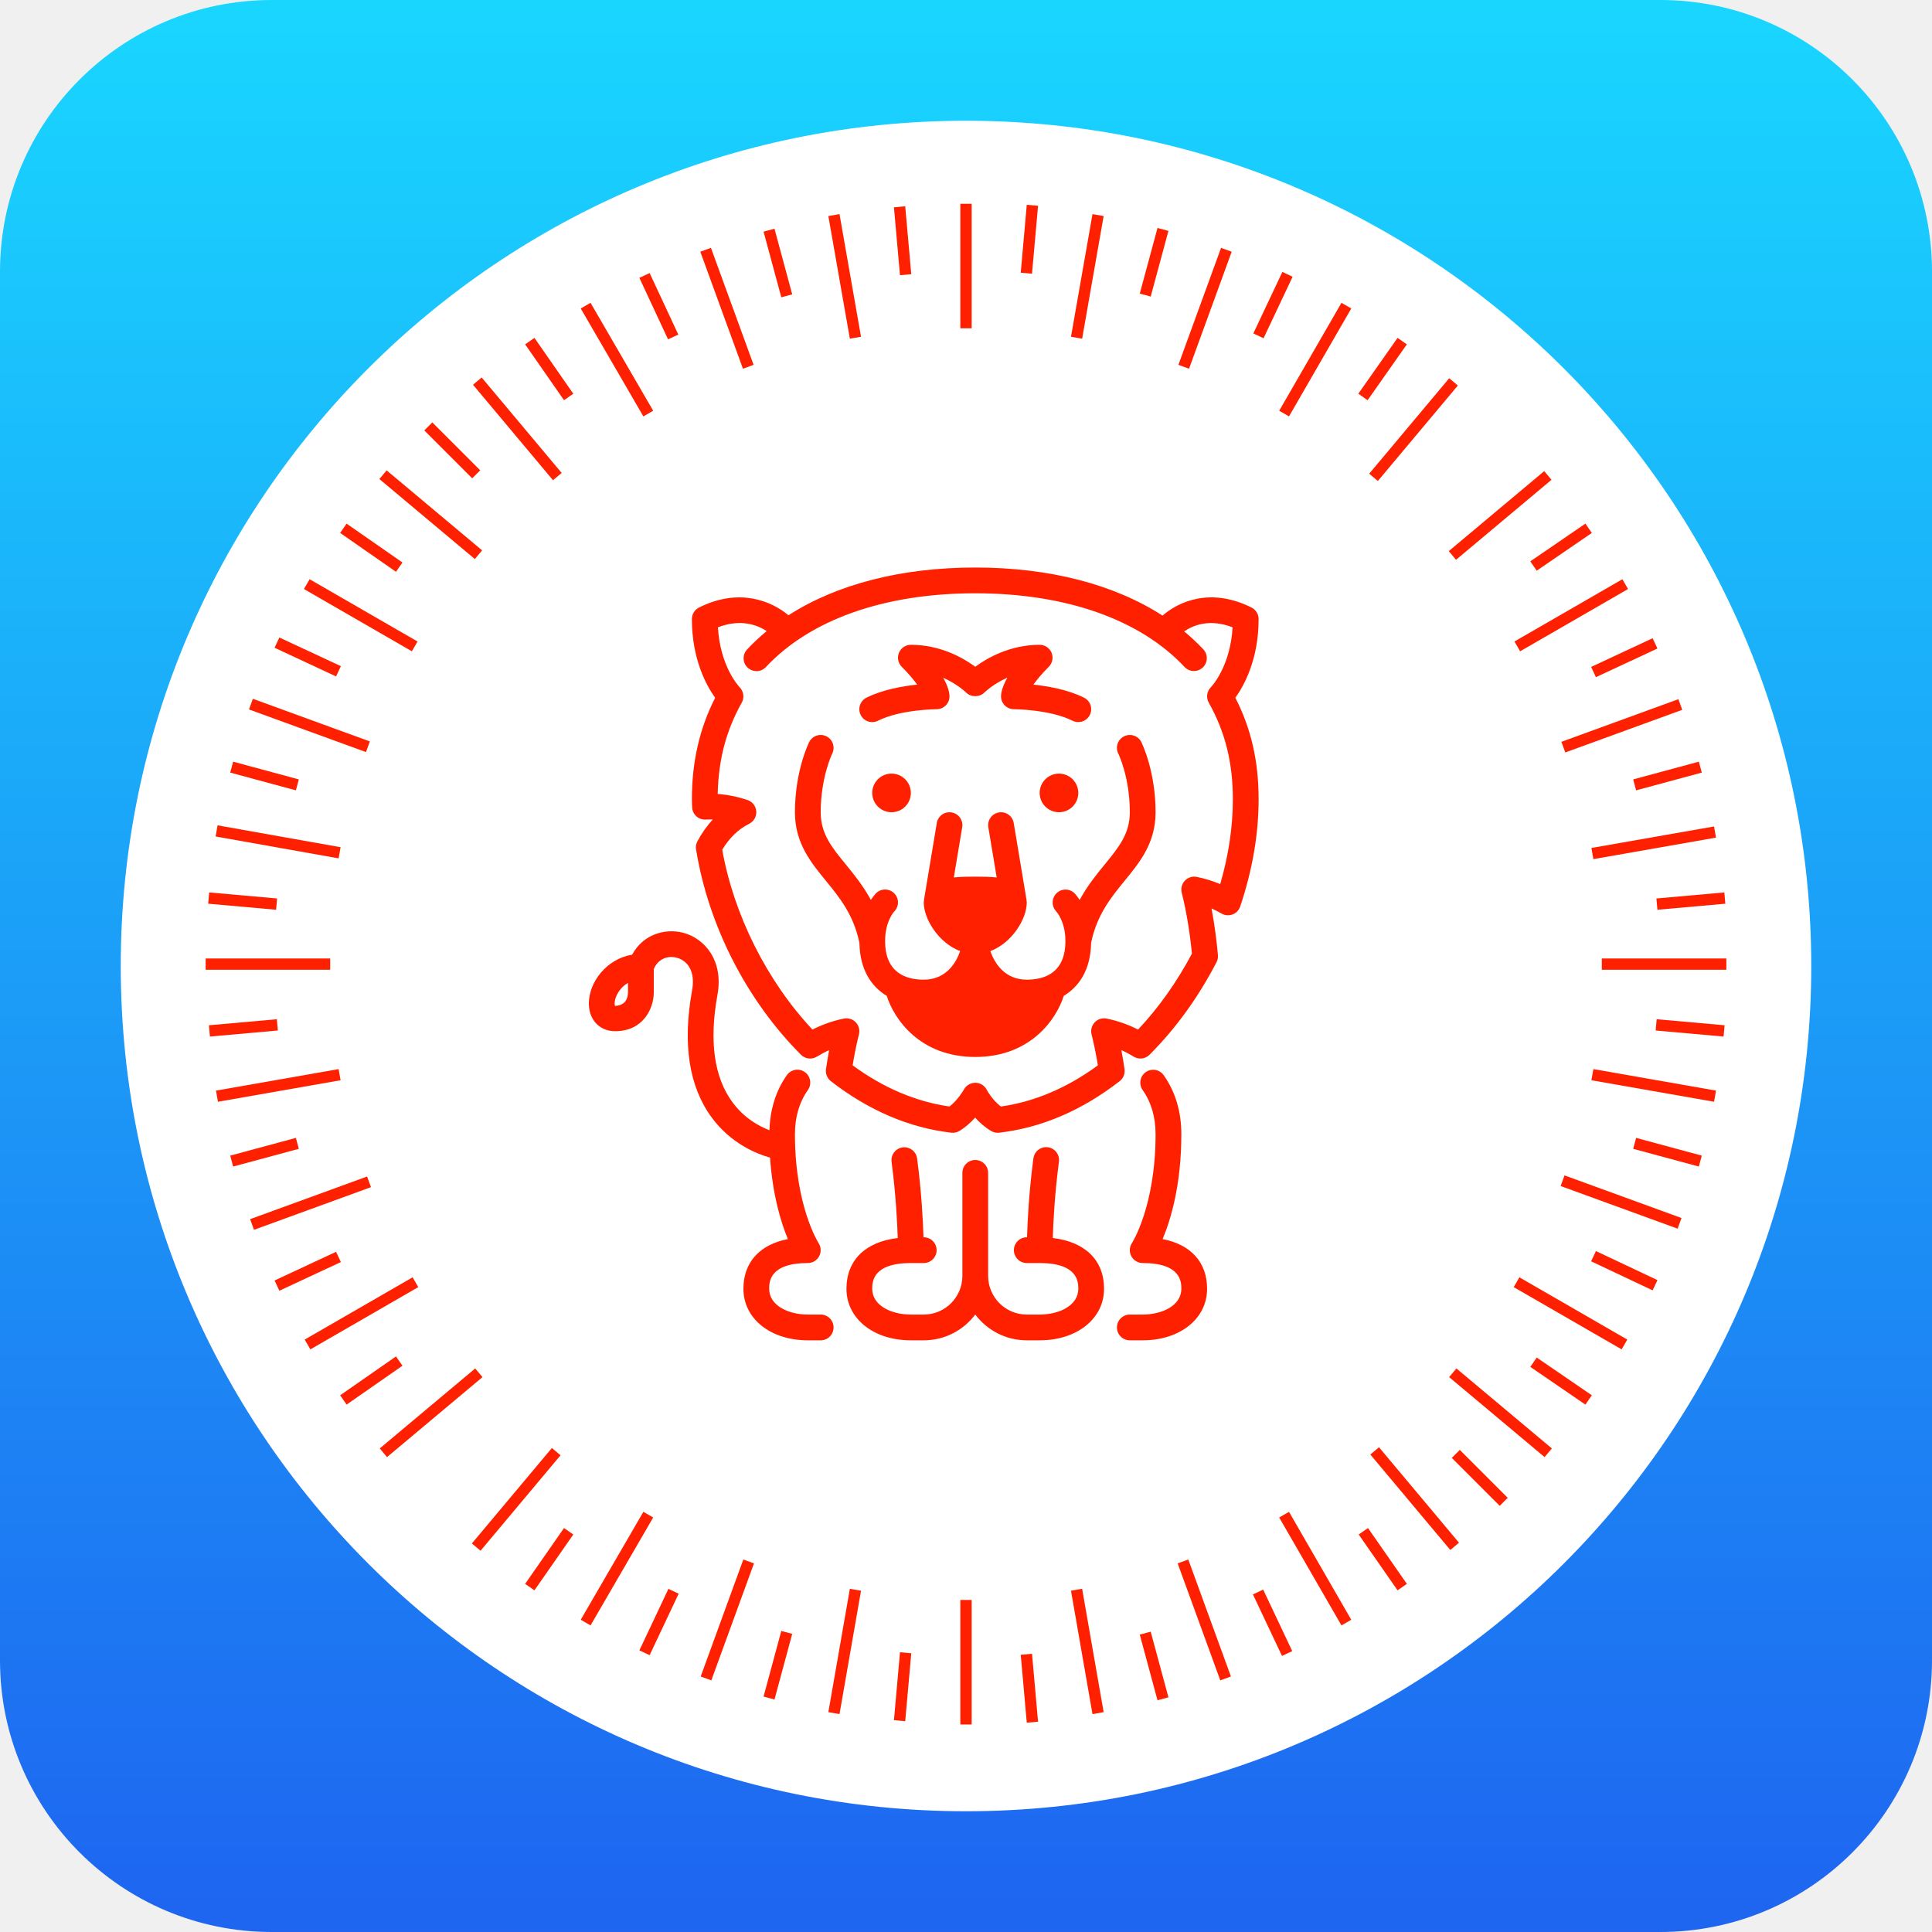
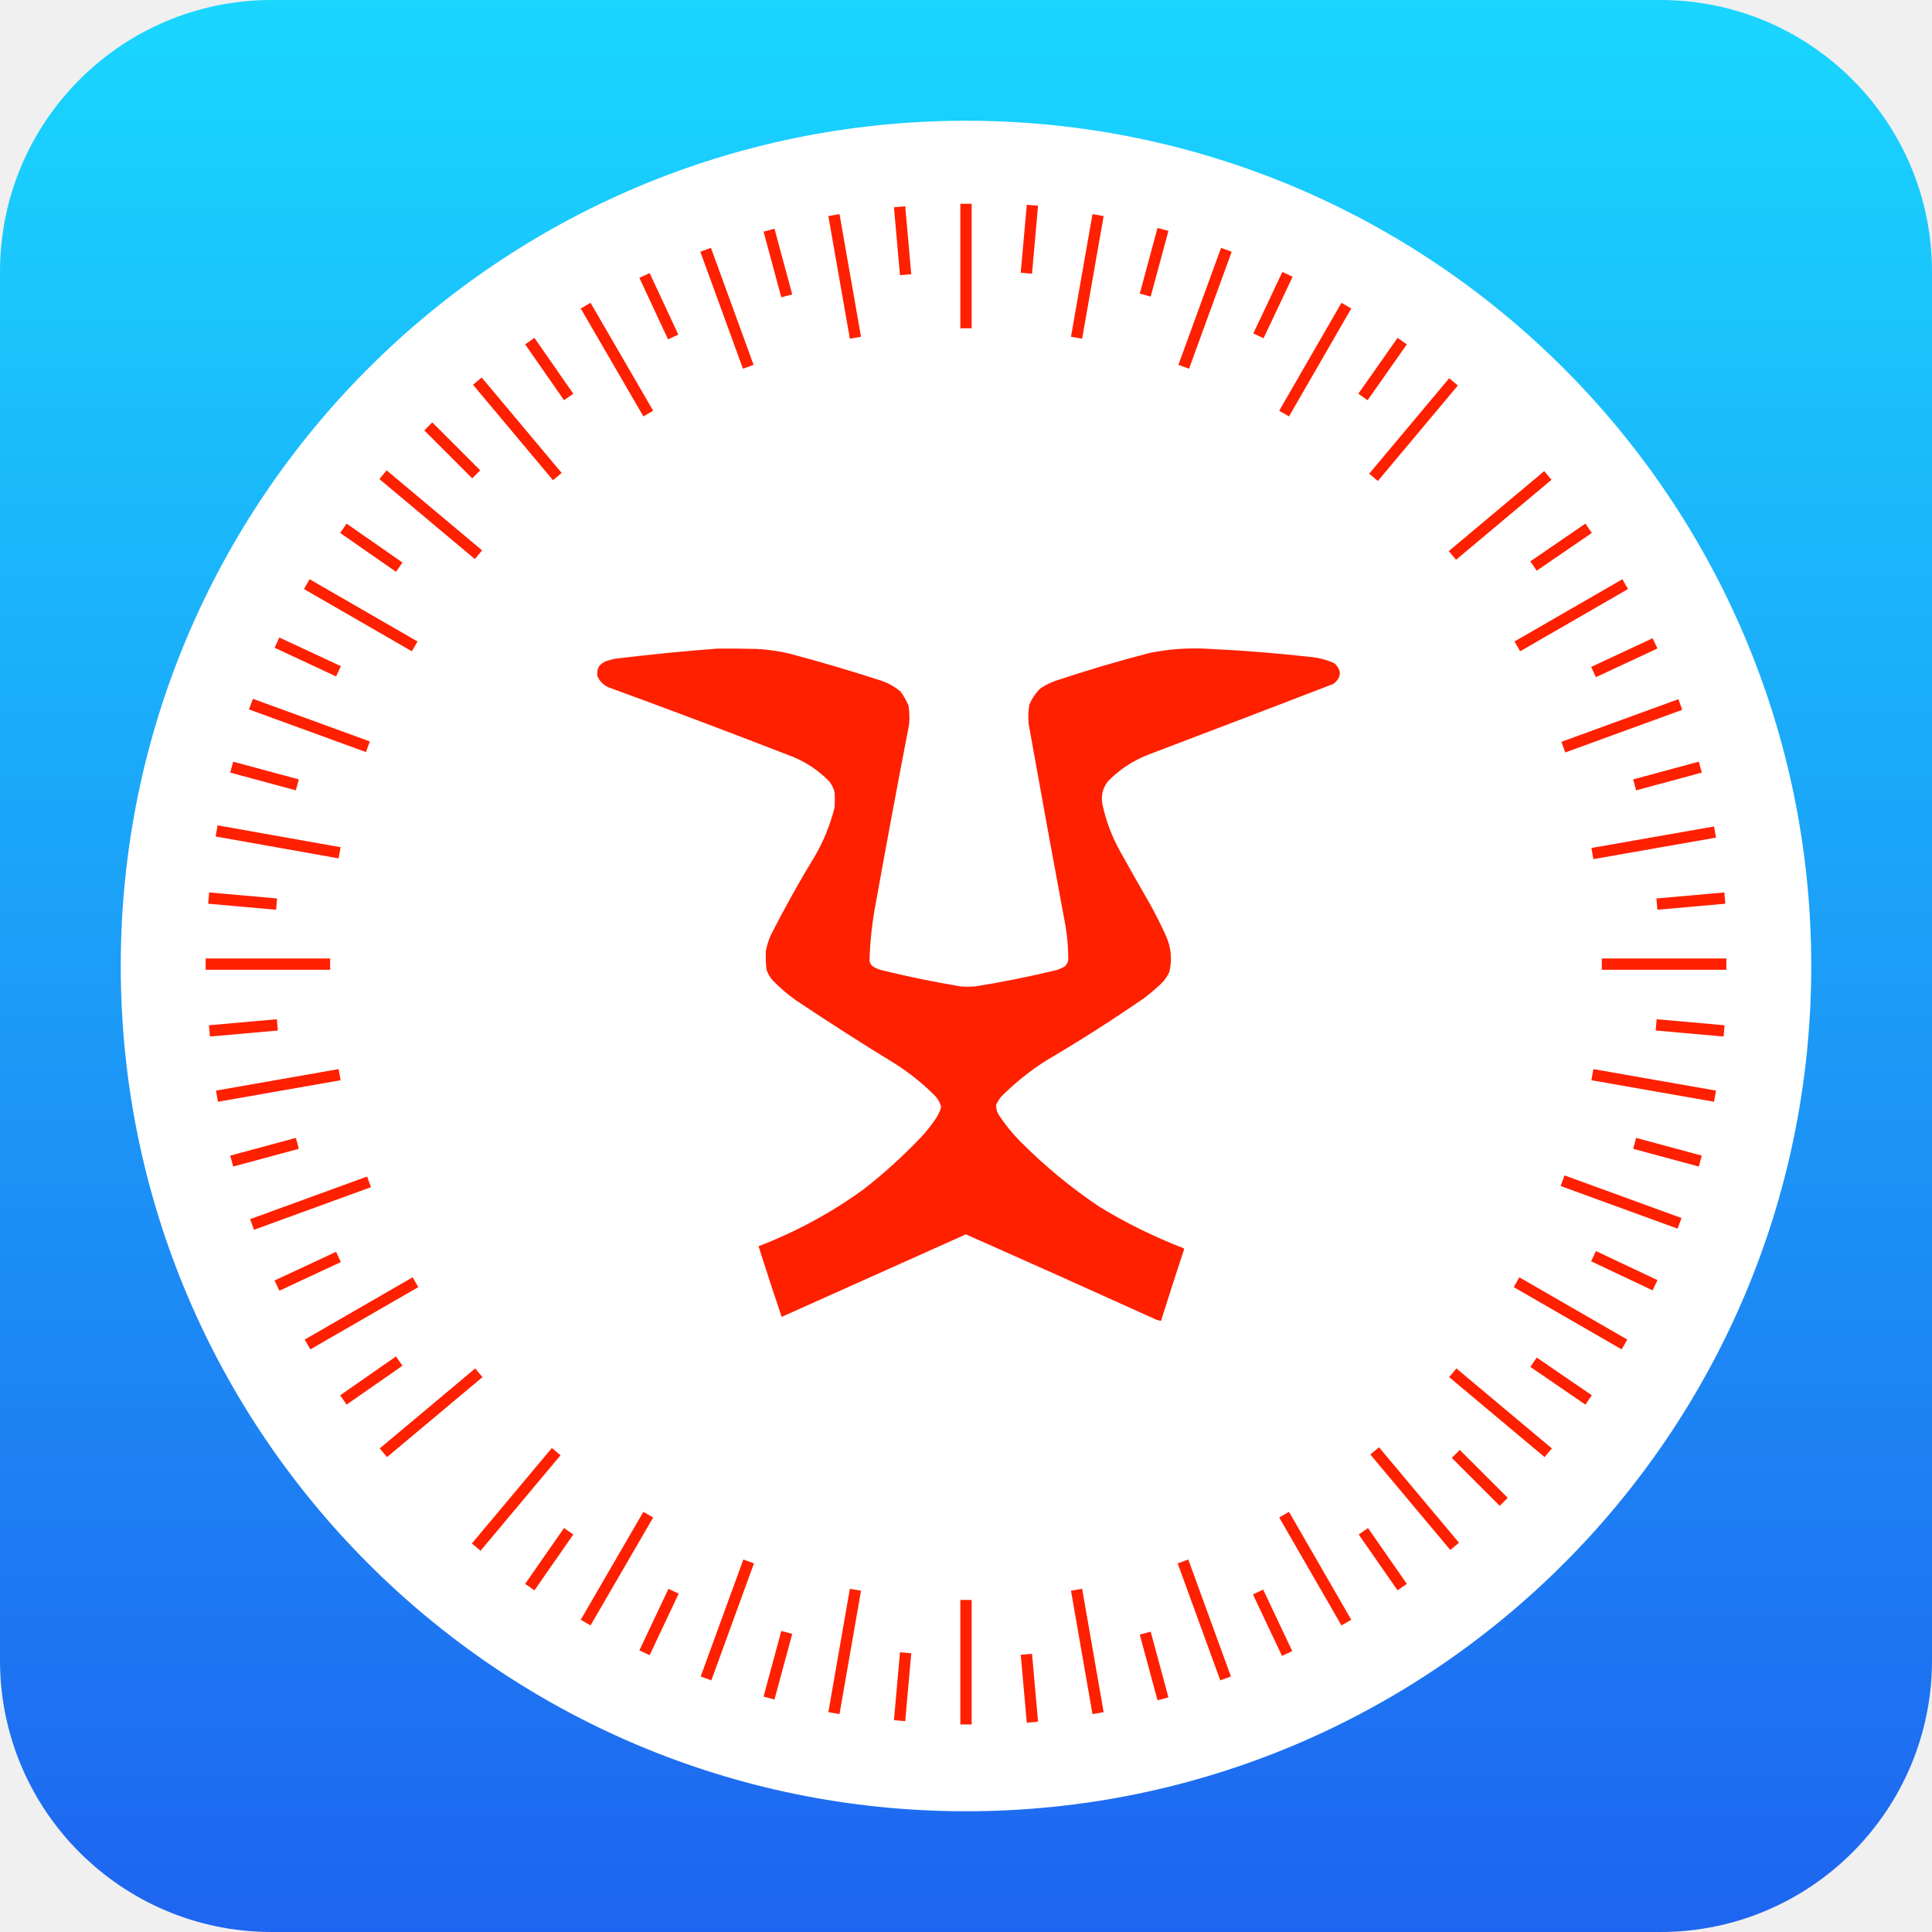
<svg xmlns="http://www.w3.org/2000/svg" viewBox="0 0 5120 5120">
  <defs>
    <linearGradient id="a" x2="0" y2="100%">
      <stop offset="0" stop-color="#19d7ff" />
      <stop offset="1" stop-color="#1e64f0" />
    </linearGradient>
  </defs>
  <rect width="5120" height="5120" fill="url(#a)" rx="720" ry="720" />
  <circle cx="2560" cy="2560" r="2240" fill="white" rx="320" ry="320" />
  <path stroke="#ff2000" stroke-width="30" d="     M2560 540v330m0 3370v330     m350-4e3-57 325m-586 3318-57 327     M3250 662l-113 310M1984 4138l-113 310     m339-3878 57 325m586 3318 57 327     M1870 662l113 310m1152 3166 113 310     M1552 810l166 286m1685 2918 165 286     M1265 1010l212 253m2166 2582 212 253     M1015 1258l253 212m2582 2168 253 212     M813 1548l286 165m2920 1685 286 165     M665 1866l310 113m3166 1150 310 113     M574 2202l326 58m3320 588 325 57     M545 2555h330m3370 0h330     M575 2905l325-57m3320-586 325-57     M668 3245l310-113m3165-1152 310-113     M815 3563l286-165m2920-1685 286-165     M1016 3850l253-212m2580-2166 253-212     M1262 41e2l212-253m2166-2582 212-253     M1552 43e2l166-286m1685-2918 165-286     M2384 548l16 180m320 3656 16 180     M2038 610l47 174m950 3544 47 174     M1708 730l76 163m1550 3326 77 163     M1404 904l103 148m2106 3006 103 148     M1135 1130l127 127m2596 2596 127 127     M910 14e2l148 103m3006 2107 146 1e2     M734 1703l163 76m3326 1550 163 77     M614 2033l174 47m3544 950 174 47     M553 2380l180 16m3656 320 180 16m-4014 0 180-16m3656-320 180-16     M614 3077l174-47m3544-950 174-47     M734 3407l163-76m3326-1550 163-76     M910 3710l148-103m3006-2107 146-1e2     M1404 4206l103-148m2105-3006 104-148     M1708 4380l77-163M3335 890l77-163     M2038 45e2l47-174m950-3544 47-174m-698 3952 16-180m320-3656 16-180   " />
-   <g transform="translate(2500,2560) scale(4) translate(-269,-264)" fill="#ff2000">
-     <g>
-       <g>
-         <g>
-           <path d="M187.733,494.933H179.2c-12.723,0-25.6-5.862-25.6-17.067c0-4.224,0-17.067,25.6-17.067           c3.132,0,5.999-1.732,7.492-4.489c1.493-2.756,1.34-6.118-0.367-8.738c-0.162-0.247-15.659-24.559-15.659-72.107           c0-11.375,2.884-21.231,8.585-29.312c2.722-3.849,1.8-9.173-2.048-11.887c-3.857-2.722-9.173-1.801-11.887,2.048           c-7.305,10.342-11.085,22.648-11.537,36.506c-7.091-2.731-16.811-8.073-24.55-18.62c-12.143-16.529-15.471-40.439-9.899-71.074           c4.215-23.194-8.892-37.606-22.852-41.182c-11.989-3.063-26.487,1.152-33.664,14.541c-17.169,2.901-28.681,18.347-28.681,32.367           c0,4.873,1.434,9.173,4.139,12.433c3.166,3.814,7.885,5.914,13.269,5.914c18.79,0,25.6-15.309,25.6-25.6v-15.539           c2.97-7.142,9.609-8.986,15.095-7.578c6.571,1.681,12.732,8.235,10.3,21.589c-6.443,35.43-2.091,63.77,12.928,84.233           c12.612,17.169,29.423,24.03,38.716,26.65c1.724,25.122,7.305,43.196,11.819,53.965c-18.679,3.627-29.466,15.377-29.466,32.947           c0,19.78,17.946,34.133,42.667,34.133h8.533c4.71,0,8.533-3.823,8.533-8.533S192.444,494.933,187.733,494.933z M60.075,281.498           c-0.094,3.942-1.655,8.636-8.627,8.943c-0.444-0.759-0.546-4.275,1.852-8.439c0.956-1.673,3.089-4.719,6.775-6.784V281.498z" />
-           <path d="M341.496,444.22c0.316-10.274,1.263-29.278,4.079-50.56c0.623-4.668-2.662-8.96-7.339-9.574           c-4.625-0.614-8.96,2.662-9.574,7.339c-2.944,22.195-3.908,41.668-4.232,52.309h-0.162c-4.71,0-8.533,3.823-8.533,8.533           c0,4.71,3.823,8.533,8.533,8.533h8.533c25.6,0,25.6,12.843,25.6,17.067c0,11.204-12.877,17.067-25.6,17.067h-8.533           c-14.114,0-25.6-11.486-25.6-25.6v-68.267c0-4.71-3.823-8.533-8.533-8.533c-4.71,0-8.533,3.823-8.533,8.533v68.267           c0,14.114-11.486,25.6-25.6,25.6h-8.533c-12.723,0-25.6-5.862-25.6-17.067c0-4.224,0-17.067,25.6-17.067H256           c4.71,0,8.533-3.823,8.533-8.533c0-4.71-3.823-8.533-8.533-8.533h-0.162c-0.324-10.624-1.289-30.054-4.233-52.215           c-0.614-4.676-4.941-7.936-9.574-7.339c-4.676,0.614-7.962,4.907-7.339,9.583c2.807,21.205,3.755,40.192,4.079,50.466           c-21.444,2.517-33.971,14.694-33.971,33.638c0,19.78,17.946,34.133,42.667,34.133H256c13.943,0,26.342-6.724,34.133-17.092           c7.791,10.368,20.19,17.092,34.133,17.092h8.533c24.721,0,42.667-14.353,42.667-34.133           C375.467,458.923,362.94,446.746,341.496,444.22z" />
-           <path d="M414.268,444.919c5.402-12.885,12.399-36.053,12.399-69.453c0-14.942-3.925-28.092-11.674-39.091           c-2.714-3.849-8.038-4.779-11.887-2.074c-3.857,2.722-4.779,8.038-2.065,11.895c5.683,8.064,8.559,17.911,8.559,29.269           c0,47.548-15.497,71.859-15.633,72.064c-1.749,2.62-1.911,5.99-0.427,8.764c1.485,2.773,4.378,4.506,7.526,4.506           c25.6,0,25.6,12.843,25.6,17.067c0,11.204-12.877,17.067-25.6,17.067h-8.533c-4.71,0-8.533,3.823-8.533,8.533           s3.823,8.533,8.533,8.533h8.533c24.721,0,42.667-14.353,42.667-34.133C443.733,460.297,432.947,448.546,414.268,444.919z" />
-           <path d="M477.867,34.133c0-3.234-1.826-6.187-4.719-7.629c-26.701-13.346-47.855-4.284-58.94,5.35           C382.131,11.162,339.345,0,290.133,0c-49.05,0-91.708,11.068-123.742,31.625c-11.392-9.523-32.794-18.372-59.273-5.12           c-2.893,1.442-4.719,4.395-4.719,7.629c0,26.718,9.66,44.143,15.411,52.156C107.452,106.658,102.4,128.742,102.4,153.6           c0,1.126,0.043,2.27,0.085,3.413l0.06,1.681c0.06,2.313,1.05,4.497,2.748,6.059c1.698,1.57,3.883,2.338,6.263,2.244           c1.553-0.085,3.106-0.102,4.685-0.051c-3.831,4.139-7.228,8.934-10.163,14.379c-0.896,1.647-1.22,3.558-0.922,5.41           c8.166,50.441,33.502,100.036,69.53,136.081c2.79,2.79,7.151,3.302,10.505,1.237c2.697-1.655,5.402-3.089,8.149-4.309           c-0.768,4.07-1.468,8.269-2.099,12.57c-0.444,3.046,0.785,6.093,3.217,7.979c24.969,19.396,51.823,30.891,79.795,34.15           c1.911,0.222,3.806-0.196,5.436-1.186c4.122-2.517,7.603-5.726,10.368-8.798c2.79,3.106,6.34,6.34,10.641,8.875           c1.323,0.768,2.816,1.169,4.326,1.169c0.333,0,0.657-0.017,0.99-0.06c27.972-3.26,54.827-14.754,79.804-34.15           c2.432-1.886,3.652-4.932,3.208-7.979c-0.631-4.301-1.331-8.508-2.099-12.57c2.748,1.22,5.453,2.645,8.141,4.301           c3.371,2.074,7.714,1.562,10.513-1.229c17.382-17.399,32.324-38.042,44.407-61.346c0.751-1.451,1.075-3.081,0.93-4.71           c-0.99-10.829-2.406-21.163-4.25-30.891c2.253,0.99,4.463,2.116,6.63,3.379c2.21,1.28,4.89,1.502,7.296,0.597           c2.398-0.905,4.267-2.833,5.077-5.274c8.09-24.115,12.194-48,12.194-70.972c0-25.25-4.915-46.805-15.411-67.32           C468.215,78.268,477.867,60.843,477.867,34.133z M452.429,209.766c-5.043-2.133-10.249-3.738-15.556-4.796           c-2.876-0.589-5.837,0.358-7.851,2.475c-2.014,2.116-2.807,5.12-2.099,7.962c3.055,12.203,5.325,25.796,6.758,40.405           c-9.992,18.833-21.973,35.721-35.695,50.313c-6.69-3.413-13.679-5.862-20.847-7.287c-2.867-0.58-5.828,0.358-7.851,2.475           c-2.014,2.116-2.807,5.12-2.099,7.962c1.587,6.366,2.995,13.252,4.181,20.54c-20.395,14.959-41.984,24.124-64.273,27.29           c-5.854-4.437-9.335-11.059-9.353-11.102c-1.434-2.816-4.318-4.599-7.475-4.651c-3.081,0-6.101,1.647-7.62,4.429           c-0.043,0.068-3.789,6.784-9.557,11.307c-22.264-3.166-43.827-12.331-64.196-27.273c1.186-7.279,2.586-14.165,4.181-20.54           c0.708-2.842-0.085-5.845-2.099-7.962s-4.984-3.046-7.851-2.475c-7.168,1.434-14.157,3.874-20.847,7.287           c-30.071-32.051-52.13-75.947-59.776-119.168c4.736-7.859,10.726-13.636,17.843-17.186c3.089-1.553,4.941-4.796,4.702-8.243           c-0.247-3.439-2.543-6.4-5.82-7.492c-6.63-2.21-13.235-3.55-19.729-4.002c0.486-22.733,5.581-42.052,15.94-60.527           c1.843-3.294,1.263-7.45-1.365-10.163c-0.555-0.572-12.885-13.602-14.447-39.731c14.865-5.692,25.813-1.741,32.333,2.492           c-4.642,3.823-8.986,7.876-13.005,12.186c-3.217,3.447-3.029,8.841,0.418,12.058c1.638,1.536,3.729,2.295,5.82,2.295           c2.278,0,4.557-0.905,6.238-2.705c29.44-31.514,78.694-48.87,138.701-48.87c59.947,0,109.193,17.331,138.65,48.802           c3.217,3.439,8.61,3.618,12.058,0.401c3.439-3.217,3.618-8.619,0.401-12.058c-3.934-4.198-8.183-8.158-12.706-11.895           c6.263-4.292,17.058-8.482,32.102-2.705c-1.562,26.129-13.884,39.159-14.404,39.689c-2.705,2.705-3.277,6.878-1.408,10.214           C455.723,108.911,460.8,129.28,460.8,153.6C460.8,171.767,457.984,190.618,452.429,209.766z" />
-           <path d="M221.867,149.333c0,7.057,5.743,12.8,12.8,12.8c7.057,0,12.8-5.743,12.8-12.8c0-7.057-5.743-12.8-12.8-12.8           C227.61,136.533,221.867,142.276,221.867,149.333z" />
-           <path d="M225.681,101.504c15.019-7.509,38.622-7.637,38.861-7.637c4.702-0.009,8.525-3.823,8.525-8.533           c0-1.604-0.452-5.726-4.164-12.305c9.412,4.215,15.121,9.728,15.198,9.805c3.2,3.2,8.866,3.2,12.066,0           c0.094-0.085,5.751-5.658,15.241-9.882c-3.746,6.622-4.207,10.769-4.207,12.382c0,4.71,3.823,8.525,8.525,8.533           c0.239,0,23.842,0.128,38.861,7.637c1.22,0.606,2.526,0.896,3.806,0.896c3.132,0,6.144-1.724,7.646-4.719           c2.108-4.216,0.393-9.336-3.823-11.443c-10.65-5.333-23.919-7.646-33.553-8.661c2.176-3.089,5.402-7.031,10.172-11.81           c2.441-2.441,3.174-6.11,1.852-9.301c-1.323-3.183-4.437-5.265-7.885-5.265c-19.644,0-34.782,8.73-42.667,14.541           C282.249,59.93,267.11,51.2,247.467,51.2c-3.447,0-6.562,2.082-7.885,5.265c-1.323,3.191-0.589,6.861,1.852,9.301           c4.796,4.796,8.021,8.738,10.197,11.81c-9.643,1.015-22.929,3.328-33.579,8.661c-4.215,2.108-5.931,7.228-3.823,11.443           C216.346,101.897,221.457,103.629,225.681,101.504z" />
-           <path d="M388.719,111.838c-4.215,2.108-5.931,7.228-3.823,11.443c0.085,0.154,7.637,15.539,7.637,38.852           c0,14.259-7.33,23.219-16.614,34.569c-5.606,6.844-11.588,14.268-16.614,23.509c-1.638-2.475-3.029-4.002-3.405-4.378           c-3.285-3.285-8.567-3.285-11.913-0.043c-3.354,3.234-3.43,8.61-0.247,12.015c0.247,0.265,6.127,6.699,6.127,19.661           c0,21.154-13.918,25.6-25.6,25.6c-14.822,0-21.495-11.238-24.115-18.944c14.268-5.385,24.115-21.257,24.115-32.256           c0-0.341-0.119-0.572-0.137-0.896c-0.017-0.171,0.051-0.333,0.017-0.512l-8.533-51.2c-0.777-4.634-5.129-7.782-9.822-7.006           c-4.642,0.777-7.782,5.171-7.006,9.822l5.547,33.263c-4.668-0.478-9.583-0.538-14.199-0.538c-4.608,0-9.532,0.06-14.199,0.538           l5.547-33.263c0.777-4.651-2.364-9.045-7.006-9.822c-4.693-0.777-9.045,2.372-9.822,7.006l-8.533,51.2           c-0.034,0.179,0.034,0.341,0.017,0.512c-0.017,0.324-0.137,0.555-0.137,0.896c0,10.999,9.847,26.871,24.115,32.256           c-2.62,7.706-9.293,18.944-24.115,18.944c-11.682,0-25.6-4.446-25.6-25.6c0-12.962,5.88-19.396,6.033-19.567           c3.337-3.337,3.337-8.73,0-12.066s-8.73-3.337-12.066,0c-0.375,0.375-1.766,1.903-3.405,4.378           c-5.026-9.242-11.008-16.666-16.614-23.509c-9.284-11.349-16.614-20.309-16.614-34.569c0-23.049,7.569-38.724,7.646-38.878           c2.091-4.207,0.375-9.318-3.831-11.418c-4.233-2.116-9.344-0.401-11.452,3.814c-0.384,0.768-9.429,19.183-9.429,46.481           c0,20.361,10.411,33.075,20.471,45.372c9.054,11.068,18.398,22.519,22.246,41.182c0.341,17.783,7.851,28.902,18.099,35.089           c4.941,15.582,22.101,40.491,58.65,40.491c36.548,0,53.709-24.909,58.65-40.491c10.249-6.187,17.758-17.306,18.099-35.089           c3.849-18.662,13.193-30.114,22.246-41.182c10.061-12.297,20.471-25.011,20.471-45.372c0-27.298-9.054-45.713-9.438-46.481           C398.063,111.437,392.934,109.722,388.719,111.838z" />
-           <path d="M273.161,222.882c3.226-1.015,11.375-1.015,16.973-1.015c5.598,0,13.756,0,16.981,1.015           c-0.905,5.675-8.687,16.051-16.981,16.051C281.856,238.933,274.074,228.582,273.161,222.882z" />
-           <path d="M290.133,307.2c-19.413,0-30.362-8.943-36.343-17.143c0.742,0.034,1.476,0.077,2.21,0.077           c16.145,0,27.281-8.311,34.133-18.21c6.852,9.899,17.988,18.21,34.133,18.21c0.785,0,1.57-0.051,2.355-0.085           C320.717,298.249,309.786,307.2,290.133,307.2z" />
-           <path d="M345.6,136.533c-7.057,0-12.8,5.743-12.8,12.8c0,7.057,5.743,12.8,12.8,12.8s12.8-5.743,12.8-12.8           C358.4,142.276,352.657,136.533,345.6,136.533z" />
-         </g>
-       </g>
-     </g>
+   <g transform="translate(1396,1557) scale(1.75)">
+     <path fill="#ff2000" d="M 288.5,92.5 C 308.503,92.333 328.503,92.5 348.5,93C 365.031,93.922 381.365,96.255 397.5,100C 443.178,112.114 488.511,125.448 533.5,140C 545.593,143.628 556.426,149.461 566,157.5C 570.773,164.044 574.773,171.044 578,178.5C 579.526,188.115 579.859,197.781 579,207.5C 561.686,296.718 545.019,386.051 529,475.5C 523.174,505.271 519.84,535.271 519,565.5C 519.737,569.047 521.57,571.88 524.5,574C 529.186,576.845 534.186,578.845 539.5,580C 578.197,589.406 617.197,597.406 656.5,604C 664.167,604.667 671.833,604.667 679.5,604C 721.174,597.332 762.507,588.999 803.5,579C 807.286,577.607 810.952,575.941 814.5,574C 817.231,571.374 819.064,568.207 820,564.5C 820.12,547.415 818.787,530.415 816,513.5C 796.95,411.25 778.284,308.917 760,206.5C 759.109,196.772 759.443,187.106 761,177.5C 764.933,168.241 770.433,160.075 777.5,153C 784.942,147.946 792.942,143.946 801.5,141C 848.409,125.361 895.743,111.361 943.5,99C 973.863,92.898 1004.53,90.898 1035.5,93C 1085.62,95.412 1135.62,99.412 1185.5,105C 1198.81,106.059 1211.47,109.392 1223.5,115C 1234.47,125.915 1233.81,136.248 1221.5,146C 1128.24,181.863 1034.91,217.53 941.5,253C 918.041,262.147 897.541,275.647 880,293.5C 871.855,304.166 869.189,316.166 872,329.5C 877.301,353.733 885.968,376.733 898,398.5C 913.414,426.329 929.08,453.996 945,481.5C 953.194,496.555 960.861,511.888 968,527.5C 975.875,545.295 977.542,563.629 973,582.5C 970.499,587.506 967.499,592.173 964,596.5C 954.757,605.747 944.924,614.247 934.5,622C 886.019,655.414 836.352,687.081 785.5,717C 760.59,732.908 737.756,751.408 717,772.5C 715,775.833 713,779.167 711,782.5C 710.409,789.069 712.076,795.069 716,800.5C 724.863,813.703 734.863,826.036 746,837.5C 783.294,875.151 823.794,908.651 867.5,938C 907.925,962.545 950.258,983.378 994.5,1000.5C 994.833,1001 995.167,1001.5 995.5,1002C 983.525,1038.09 971.858,1074.26 960.5,1110.5C 956.675,1109.93 953.009,1108.76 949.5,1107C 854.834,1064.11 760.001,1021.61 665,979.5C 571.983,1021.17 478.983,1062.84 386,1104.5C 373.897,1068.86 362.23,1033.19 351,997.5C 408.178,975.504 461.345,946.671 510.5,911C 541.128,887.05 569.961,860.883 597,832.5C 605.389,823.379 613.055,813.713 620,803.5C 623.372,798.218 625.872,792.552 627.5,786.5C 625.824,779.993 622.657,774.326 618,769.5C 599.566,751.055 579.399,734.888 557.5,721C 506.822,689.998 456.822,657.998 407.5,625C 394.783,615.956 382.949,605.789 372,594.5C 367.973,589.783 364.973,584.449 363,578.5C 362,569.179 361.667,559.845 362,550.5C 363.659,541.857 366.325,533.524 370,525.5C 390.812,484.531 413.146,444.531 437,405.5C 450.014,382.812 459.68,358.812 466,333.5C 466.667,325.5 466.667,317.5 466,309.5C 464.388,303.609 461.721,298.275 458,293.5C 442.634,277.816 424.801,265.649 404.5,257C 311.222,220.684 217.555,185.351 123.5,151C 116,147.5 110.5,142 107,134.5C 105.325,122.688 110.158,114.855 121.5,111C 125.167,110 128.833,109 132.5,108C 184.532,101.611 236.532,96.444 288.5,92.5 Z" />
  </g>
</svg>
